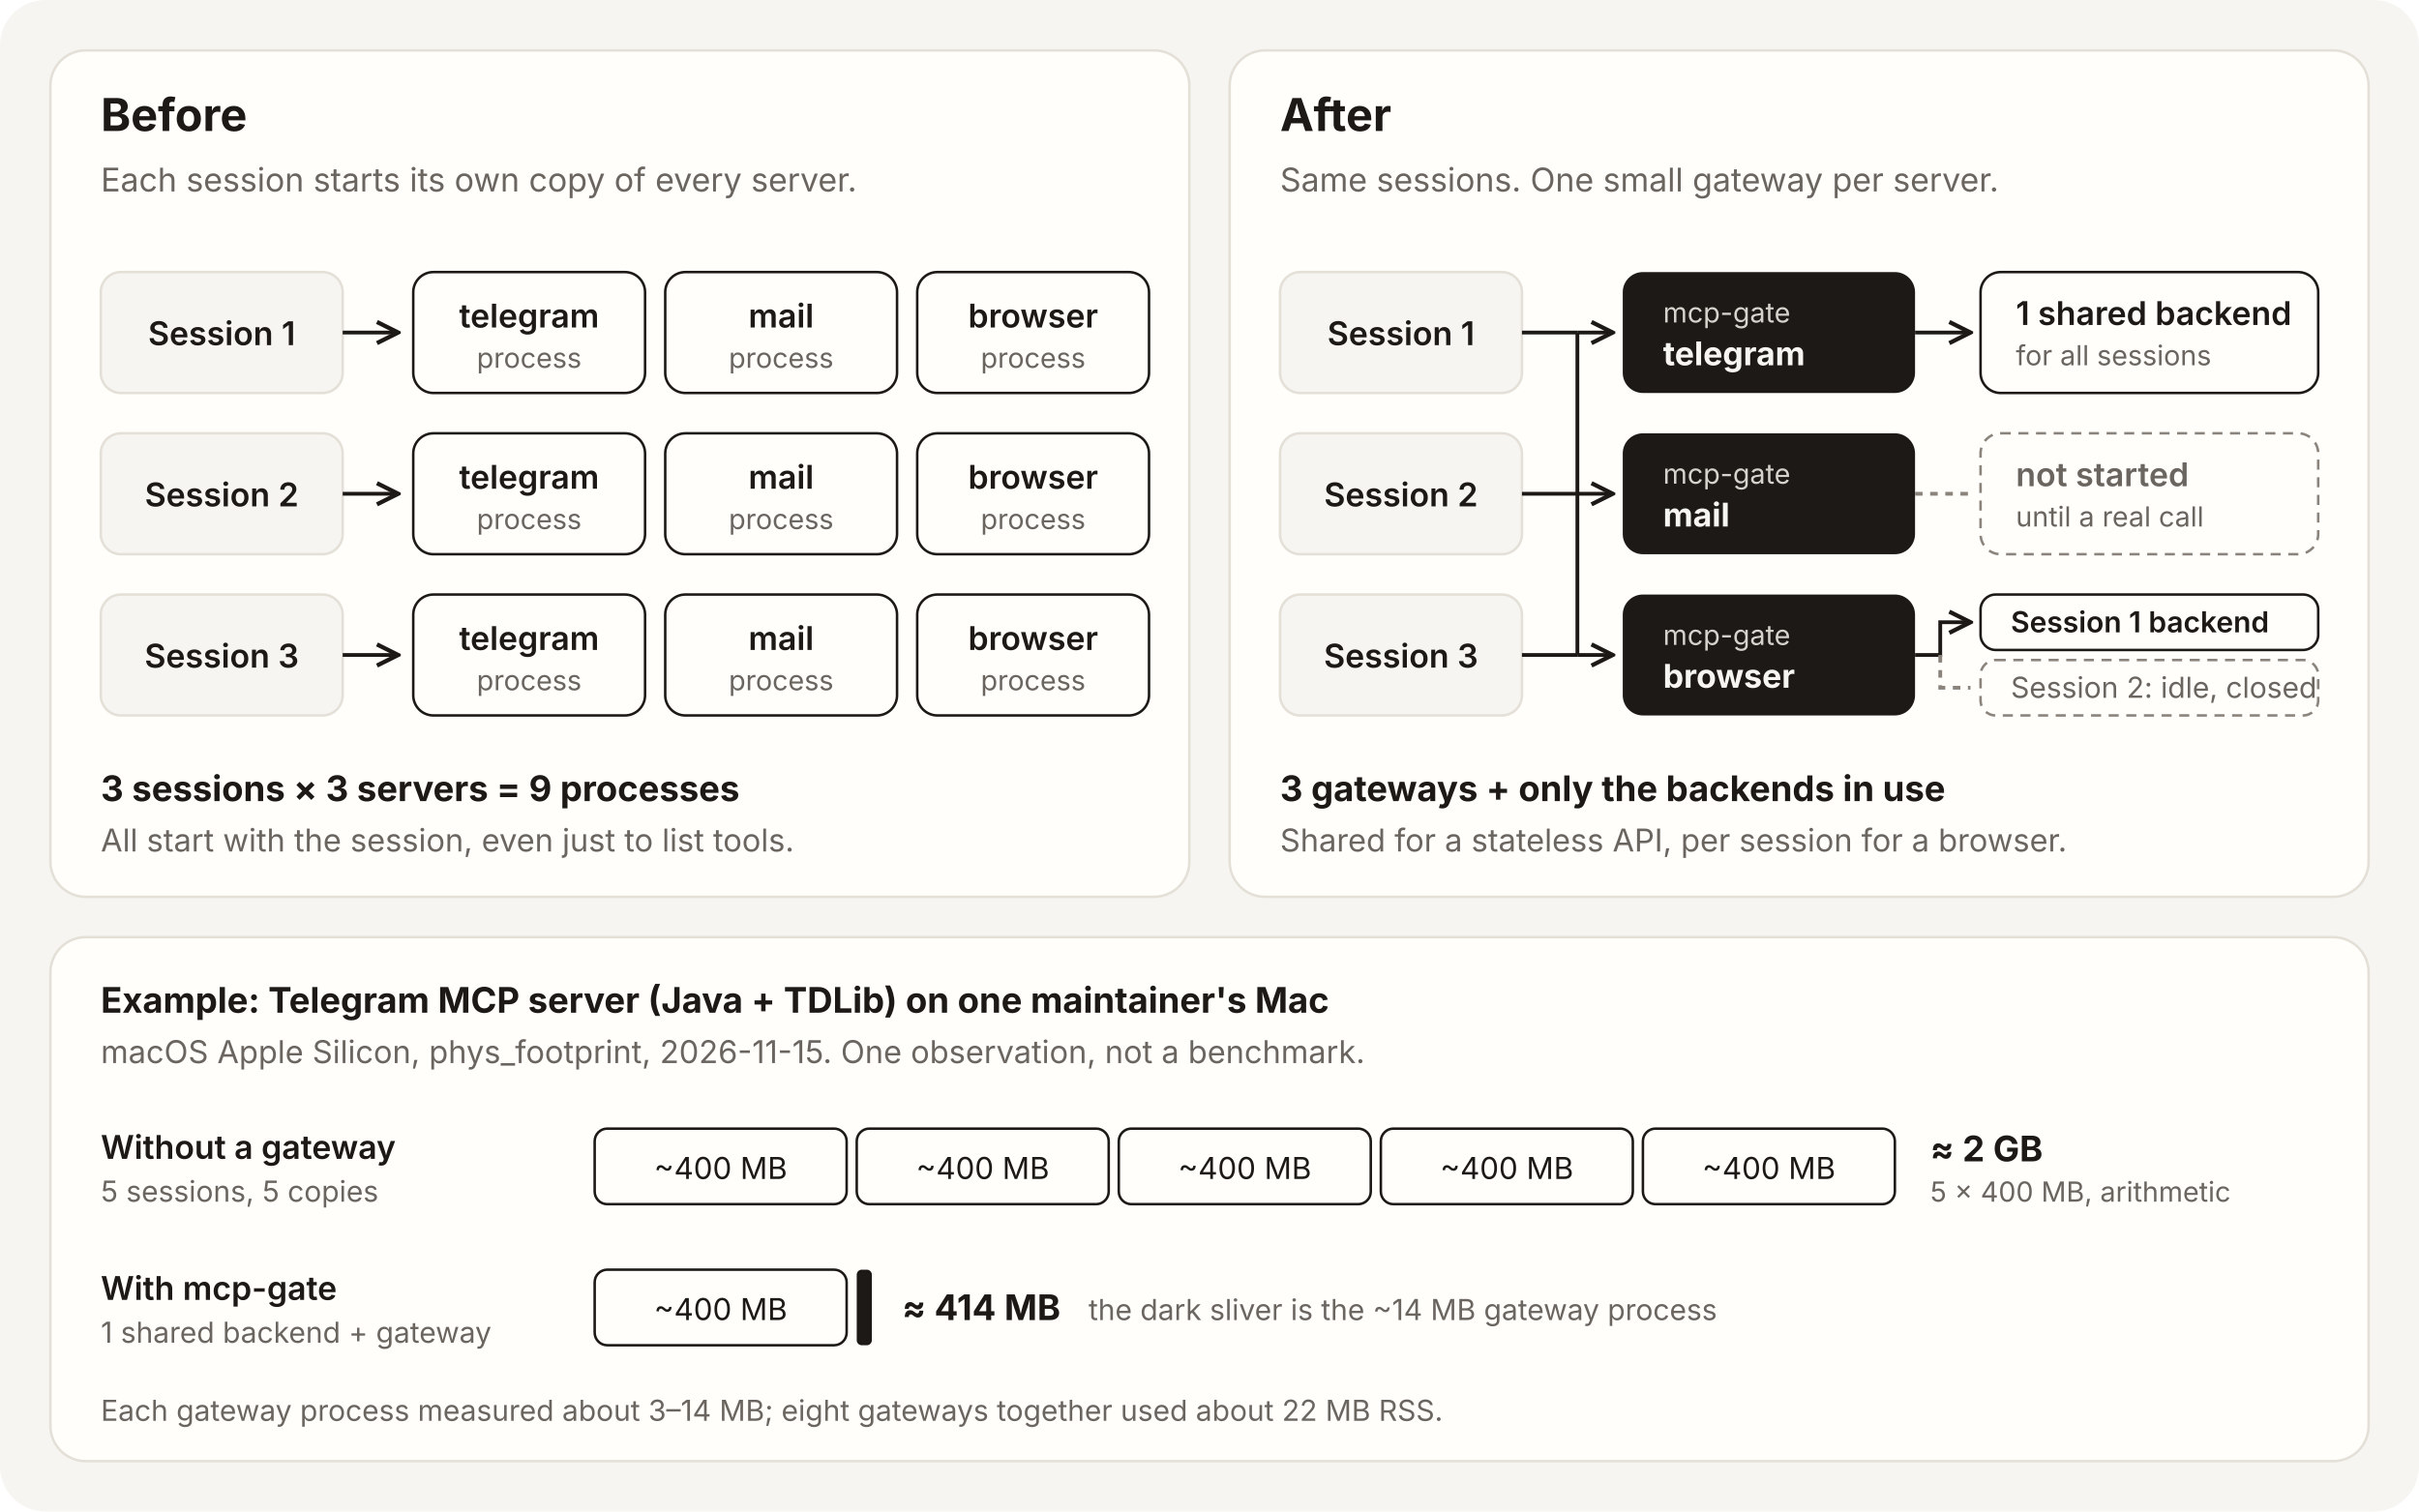
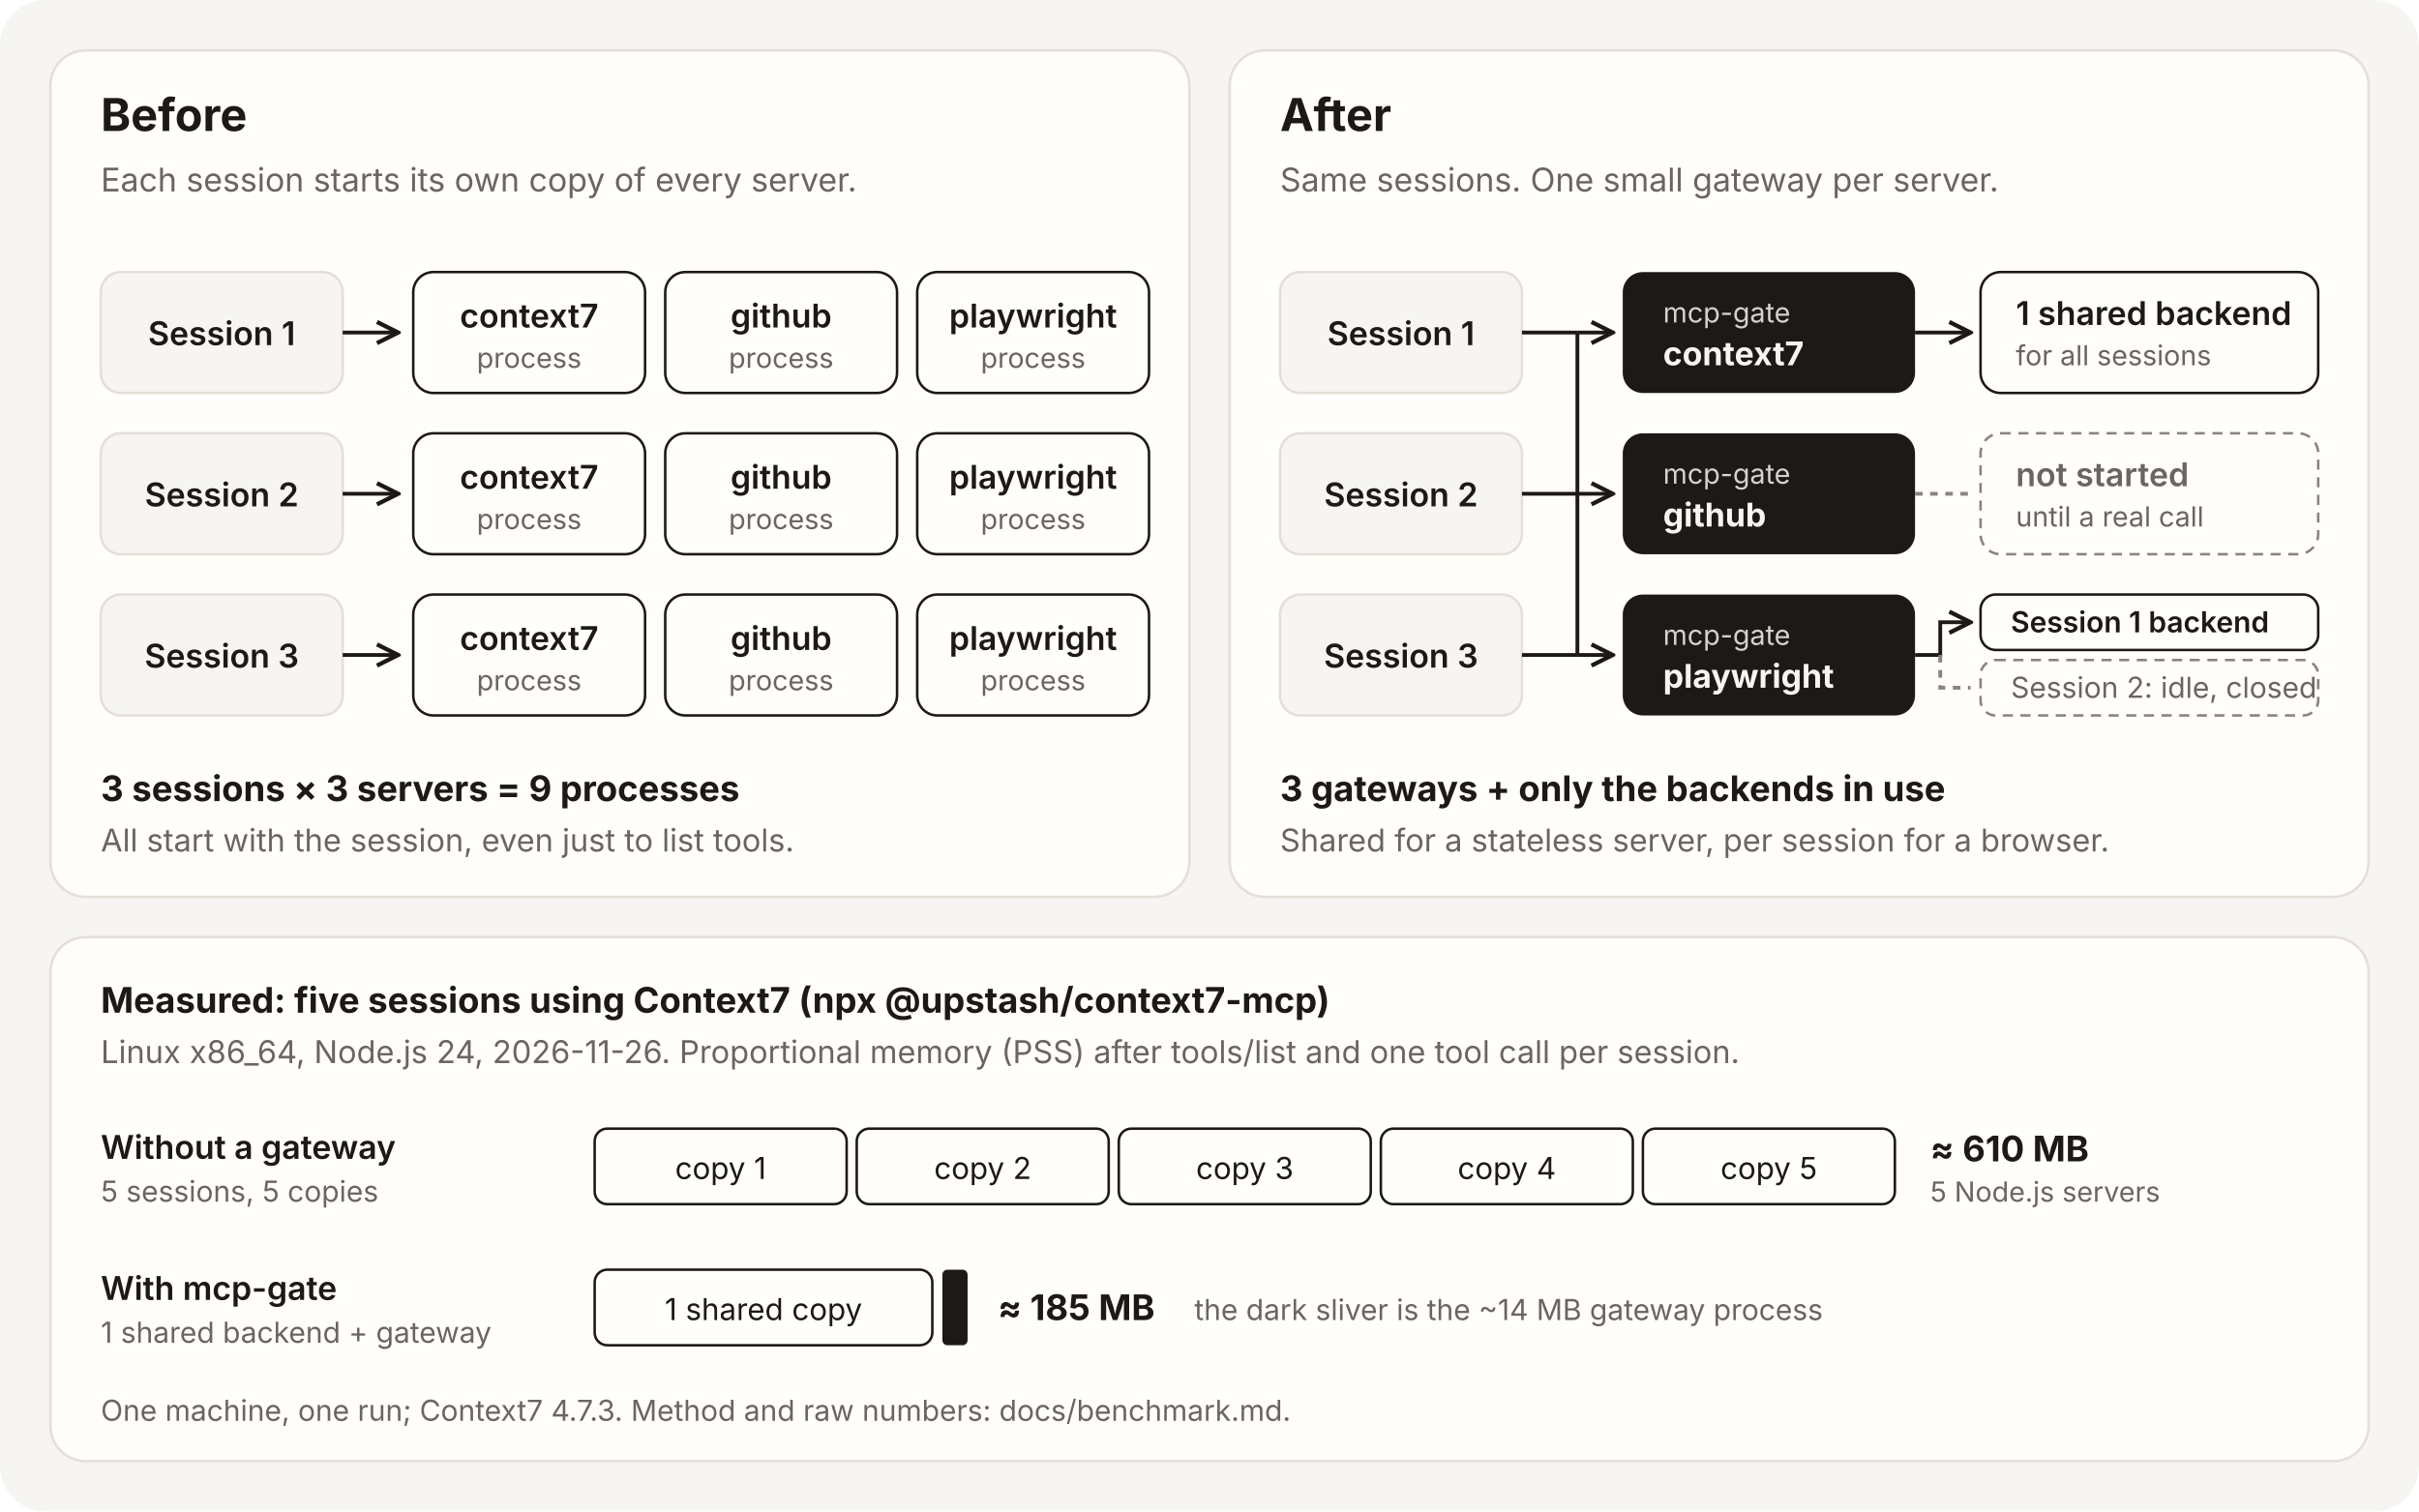
<svg xmlns="http://www.w3.org/2000/svg" viewBox="0 0 960 600" role="img" aria-labelledby="ba-title ba-desc">
  <defs>
    <marker id="arr" viewBox="0 0 10 10" refX="9" refY="5" markerWidth="7" markerHeight="7" orient="auto-start-reverse">
      <path d="M1 1 L9 5 L1 9" fill="none" stroke="#1c1917" stroke-width="1.6" />
    </marker>
  </defs>
  <rect width="960" height="600" rx="18" fill="#f6f5f2" />
  <g font-family="ui-sans-serif, system-ui, -apple-system, Segoe UI, sans-serif" fill="#1c1917">
    <rect x="20" y="20" width="452" height="336" rx="14" fill="#fffefb" stroke="#e4e0d8" />
    <text x="40" y="52" font-size="18" font-weight="700">Before</text>
    <text x="40" y="76" font-size="13" fill="#6b6560">Each session starts its own copy of every server.</text>
    <rect x="40" y="108" width="96" height="48" rx="8" fill="#f6f5f2" stroke="#e4e0d8" />
    <text x="88" y="137" font-size="13" font-weight="600" text-anchor="middle">Session 1</text>
    <rect x="40" y="172" width="96" height="48" rx="8" fill="#f6f5f2" stroke="#e4e0d8" />
    <text x="88" y="201" font-size="13" font-weight="600" text-anchor="middle">Session 2</text>
    <rect x="40" y="236" width="96" height="48" rx="8" fill="#f6f5f2" stroke="#e4e0d8" />
    <text x="88" y="265" font-size="13" font-weight="600" text-anchor="middle">Session 3</text>
    <path d="M136 132 H158" stroke="#1c1917" stroke-width="1.5" fill="none" marker-end="url(#arr)" />
    <rect x="164" y="108" width="92" height="48" rx="8" fill="#fffefb" stroke="#1c1917" />
-     <text x="210" y="130" font-size="13" font-weight="600" text-anchor="middle">telegram</text>
+     <text x="210" y="130" font-size="13" font-weight="600" text-anchor="middle">context7</text>
    <text x="210" y="146" font-size="11" fill="#6b6560" text-anchor="middle">process</text>
    <rect x="264" y="108" width="92" height="48" rx="8" fill="#fffefb" stroke="#1c1917" />
-     <text x="310" y="130" font-size="13" font-weight="600" text-anchor="middle">mail</text>
+     <text x="310" y="130" font-size="13" font-weight="600" text-anchor="middle">github</text>
    <text x="310" y="146" font-size="11" fill="#6b6560" text-anchor="middle">process</text>
    <rect x="364" y="108" width="92" height="48" rx="8" fill="#fffefb" stroke="#1c1917" />
-     <text x="410" y="130" font-size="13" font-weight="600" text-anchor="middle">browser</text>
+     <text x="410" y="130" font-size="13" font-weight="600" text-anchor="middle">playwright</text>
    <text x="410" y="146" font-size="11" fill="#6b6560" text-anchor="middle">process</text>
    <path d="M136 196 H158" stroke="#1c1917" stroke-width="1.5" fill="none" marker-end="url(#arr)" />
    <rect x="164" y="172" width="92" height="48" rx="8" fill="#fffefb" stroke="#1c1917" />
-     <text x="210" y="194" font-size="13" font-weight="600" text-anchor="middle">telegram</text>
+     <text x="210" y="194" font-size="13" font-weight="600" text-anchor="middle">context7</text>
    <text x="210" y="210" font-size="11" fill="#6b6560" text-anchor="middle">process</text>
    <rect x="264" y="172" width="92" height="48" rx="8" fill="#fffefb" stroke="#1c1917" />
-     <text x="310" y="194" font-size="13" font-weight="600" text-anchor="middle">mail</text>
+     <text x="310" y="194" font-size="13" font-weight="600" text-anchor="middle">github</text>
    <text x="310" y="210" font-size="11" fill="#6b6560" text-anchor="middle">process</text>
    <rect x="364" y="172" width="92" height="48" rx="8" fill="#fffefb" stroke="#1c1917" />
-     <text x="410" y="194" font-size="13" font-weight="600" text-anchor="middle">browser</text>
+     <text x="410" y="194" font-size="13" font-weight="600" text-anchor="middle">playwright</text>
    <text x="410" y="210" font-size="11" fill="#6b6560" text-anchor="middle">process</text>
    <path d="M136 260 H158" stroke="#1c1917" stroke-width="1.5" fill="none" marker-end="url(#arr)" />
    <rect x="164" y="236" width="92" height="48" rx="8" fill="#fffefb" stroke="#1c1917" />
-     <text x="210" y="258" font-size="13" font-weight="600" text-anchor="middle">telegram</text>
+     <text x="210" y="258" font-size="13" font-weight="600" text-anchor="middle">context7</text>
    <text x="210" y="274" font-size="11" fill="#6b6560" text-anchor="middle">process</text>
    <rect x="264" y="236" width="92" height="48" rx="8" fill="#fffefb" stroke="#1c1917" />
-     <text x="310" y="258" font-size="13" font-weight="600" text-anchor="middle">mail</text>
+     <text x="310" y="258" font-size="13" font-weight="600" text-anchor="middle">github</text>
    <text x="310" y="274" font-size="11" fill="#6b6560" text-anchor="middle">process</text>
    <rect x="364" y="236" width="92" height="48" rx="8" fill="#fffefb" stroke="#1c1917" />
-     <text x="410" y="258" font-size="13" font-weight="600" text-anchor="middle">browser</text>
+     <text x="410" y="258" font-size="13" font-weight="600" text-anchor="middle">playwright</text>
    <text x="410" y="274" font-size="11" fill="#6b6560" text-anchor="middle">process</text>
    <text x="40" y="318" font-size="14" font-weight="700">3 sessions × 3 servers = 9 processes</text>
    <text x="40" y="338" font-size="12.5" fill="#6b6560">All start with the session, even just to list tools.</text>
    <rect x="488" y="20" width="452" height="336" rx="14" fill="#fffefb" stroke="#e4e0d8" />
    <text x="508" y="52" font-size="18" font-weight="700">After</text>
    <text x="508" y="76" font-size="13" fill="#6b6560">Same sessions. One small gateway per server.</text>
    <rect x="508" y="108" width="96" height="48" rx="8" fill="#f6f5f2" stroke="#e4e0d8" />
    <text x="556" y="137" font-size="13" font-weight="600" text-anchor="middle">Session 1</text>
    <rect x="508" y="172" width="96" height="48" rx="8" fill="#f6f5f2" stroke="#e4e0d8" />
    <text x="556" y="201" font-size="13" font-weight="600" text-anchor="middle">Session 2</text>
    <rect x="508" y="236" width="96" height="48" rx="8" fill="#f6f5f2" stroke="#e4e0d8" />
    <text x="556" y="265" font-size="13" font-weight="600" text-anchor="middle">Session 3</text>
    <path d="M626 132 V260" stroke="#1c1917" stroke-width="1.5" fill="none" />
    <path d="M604 132 H626" stroke="#1c1917" stroke-width="1.5" fill="none" />
    <path d="M626 132 H640" stroke="#1c1917" stroke-width="1.5" fill="none" marker-end="url(#arr)" />
    <path d="M604 196 H626" stroke="#1c1917" stroke-width="1.5" fill="none" />
    <path d="M626 196 H640" stroke="#1c1917" stroke-width="1.5" fill="none" marker-end="url(#arr)" />
    <path d="M604 260 H626" stroke="#1c1917" stroke-width="1.5" fill="none" />
    <path d="M626 260 H640" stroke="#1c1917" stroke-width="1.5" fill="none" marker-end="url(#arr)" />
    <rect x="644" y="108" width="116" height="48" rx="8" fill="#1c1917" />
    <text x="660" y="128" font-size="11" fill="#d6d3cd">mcp-gate</text>
-     <text x="660" y="145" font-size="13" font-weight="700" fill="#f6f5f2">telegram</text>
+     <text x="660" y="145" font-size="13" font-weight="700" fill="#f6f5f2">context7</text>
    <rect x="644" y="172" width="116" height="48" rx="8" fill="#1c1917" />
    <text x="660" y="192" font-size="11" fill="#d6d3cd">mcp-gate</text>
-     <text x="660" y="209" font-size="13" font-weight="700" fill="#f6f5f2">mail</text>
+     <text x="660" y="209" font-size="13" font-weight="700" fill="#f6f5f2">github</text>
    <rect x="644" y="236" width="116" height="48" rx="8" fill="#1c1917" />
    <text x="660" y="256" font-size="11" fill="#d6d3cd">mcp-gate</text>
-     <text x="660" y="273" font-size="13" font-weight="700" fill="#f6f5f2">browser</text>
+     <text x="660" y="273" font-size="13" font-weight="700" fill="#f6f5f2">playwright</text>
    <path d="M760 132 H782" stroke="#1c1917" stroke-width="1.5" fill="none" marker-end="url(#arr)" />
    <rect x="786" y="108" width="134" height="48" rx="8" fill="#fffefb" stroke="#1c1917" />
    <text x="800" y="129" font-size="13" font-weight="600">1 shared backend</text>
    <text x="800" y="145" font-size="11" fill="#6b6560">for all sessions</text>
    <path d="M760 196 H782" stroke="#8a847c" stroke-width="1.5" fill="none" stroke-dasharray="3 3" />
    <rect x="786" y="172" width="134" height="48" rx="8" fill="#fffefb" stroke="#8a847c" stroke-dasharray="4 3" />
    <text x="800" y="193" font-size="13" font-weight="600" fill="#6b6560">not started</text>
    <text x="800" y="209" font-size="11" fill="#6b6560">until a real call</text>
    <path d="M760 260 H770 V247 H782" stroke="#1c1917" stroke-width="1.5" fill="none" marker-end="url(#arr)" />
    <path d="M770 260 V273 H782" stroke="#8a847c" stroke-width="1.5" fill="none" stroke-dasharray="3 3" />
    <rect x="786" y="236" width="134" height="22" rx="6" fill="#fffefb" stroke="#1c1917" />
    <text x="798" y="251" font-size="11.5" font-weight="600">Session 1 backend</text>
    <rect x="786" y="262" width="134" height="22" rx="6" fill="#fffefb" stroke="#8a847c" stroke-dasharray="4 3" />
    <text x="798" y="277" font-size="11.5" fill="#6b6560">Session 2: idle, closed</text>
    <text x="508" y="318" font-size="14" font-weight="700">3 gateways + only the backends in use</text>
-     <text x="508" y="338" font-size="12.5" fill="#6b6560">Shared for a stateless API, per session for a browser.</text>
+     <text x="508" y="338" font-size="12.5" fill="#6b6560">Shared for a stateless server, per session for a browser.</text>
    <rect x="20" y="372" width="920" height="208" rx="14" fill="#fffefb" stroke="#e4e0d8" />
-     <text x="40" y="402" font-size="14" font-weight="700">Example: Telegram MCP server (Java + TDLib) on one maintainer's Mac</text>
-     <text x="40" y="422" font-size="12.5" fill="#6b6560">macOS Apple Silicon, phys_footprint, 2026-11-15. One observation, not a benchmark.</text>
+     <text x="40" y="402" font-size="14" font-weight="700">Measured: five sessions using Context7 (npx @upstash/context7-mcp)</text>
+     <text x="40" y="422" font-size="12.5" fill="#6b6560">Linux x86_64, Node.js 24, 2026-11-26. Proportional memory (PSS) after tools/list and one tool call per session.</text>
    <text x="40" y="460" font-size="13" font-weight="600">Without a gateway</text>
    <text x="40" y="477" font-size="11.5" fill="#6b6560">5 sessions, 5 copies</text>
    <rect x="236" y="448" width="100" height="30" rx="5" fill="#fffefb" stroke="#1c1917" />
-     <text x="286" y="468" font-size="12" text-anchor="middle">~400 MB</text>
+     <text x="286" y="468" font-size="12" text-anchor="middle">copy 1</text>
    <rect x="340" y="448" width="100" height="30" rx="5" fill="#fffefb" stroke="#1c1917" />
-     <text x="390" y="468" font-size="12" text-anchor="middle">~400 MB</text>
+     <text x="390" y="468" font-size="12" text-anchor="middle">copy 2</text>
    <rect x="444" y="448" width="100" height="30" rx="5" fill="#fffefb" stroke="#1c1917" />
-     <text x="494" y="468" font-size="12" text-anchor="middle">~400 MB</text>
+     <text x="494" y="468" font-size="12" text-anchor="middle">copy 3</text>
    <rect x="548" y="448" width="100" height="30" rx="5" fill="#fffefb" stroke="#1c1917" />
-     <text x="598" y="468" font-size="12" text-anchor="middle">~400 MB</text>
+     <text x="598" y="468" font-size="12" text-anchor="middle">copy 4</text>
    <rect x="652" y="448" width="100" height="30" rx="5" fill="#fffefb" stroke="#1c1917" />
-     <text x="702" y="468" font-size="12" text-anchor="middle">~400 MB</text>
-     <text x="766" y="461" font-size="14" font-weight="700">≈ 2 GB</text>
-     <text x="766" y="477" font-size="11" fill="#6b6560">5 × 400 MB, arithmetic</text>
+     <text x="702" y="468" font-size="12" text-anchor="middle">copy 5</text>
+     <text x="766" y="461" font-size="14" font-weight="700">≈ 610 MB</text>
+     <text x="766" y="477" font-size="11" fill="#6b6560">5 Node.js servers</text>
    <text x="40" y="516" font-size="13" font-weight="600">With mcp-gate</text>
    <text x="40" y="533" font-size="11.5" fill="#6b6560">1 shared backend + gateway</text>
-     <rect x="236" y="504" width="100" height="30" rx="5" fill="#fffefb" stroke="#1c1917" />
-     <text x="286" y="524" font-size="12" text-anchor="middle">~400 MB</text>
-     <rect x="340" y="504" width="6" height="30" rx="2" fill="#1c1917" />
-     <text x="358" y="524" font-size="14" font-weight="700">≈ 414 MB</text>
-     <text x="432" y="524" font-size="11.5" fill="#6b6560">the dark sliver is the ~14 MB gateway process</text>
-     <text x="40" y="564" font-size="11.5" fill="#6b6560">Each gateway process measured about 3–14 MB; eight gateways together used about 22 MB RSS.</text>
+     <rect x="236" y="504" width="134" height="30" rx="5" fill="#fffefb" stroke="#1c1917" />
+     <text x="303" y="524" font-size="12" text-anchor="middle">1 shared copy</text>
+     <rect x="374" y="504" width="10" height="30" rx="2" fill="#1c1917" />
+     <text x="396" y="524" font-size="14" font-weight="700">≈ 185 MB</text>
+     <text x="474" y="524" font-size="11.5" fill="#6b6560">the dark sliver is the ~14 MB gateway process</text>
+     <text x="40" y="564" font-size="11.5" fill="#6b6560">One machine, one run; Context7 4.7.3. Method and raw numbers: docs/benchmark.md.</text>
  </g>
</svg>
